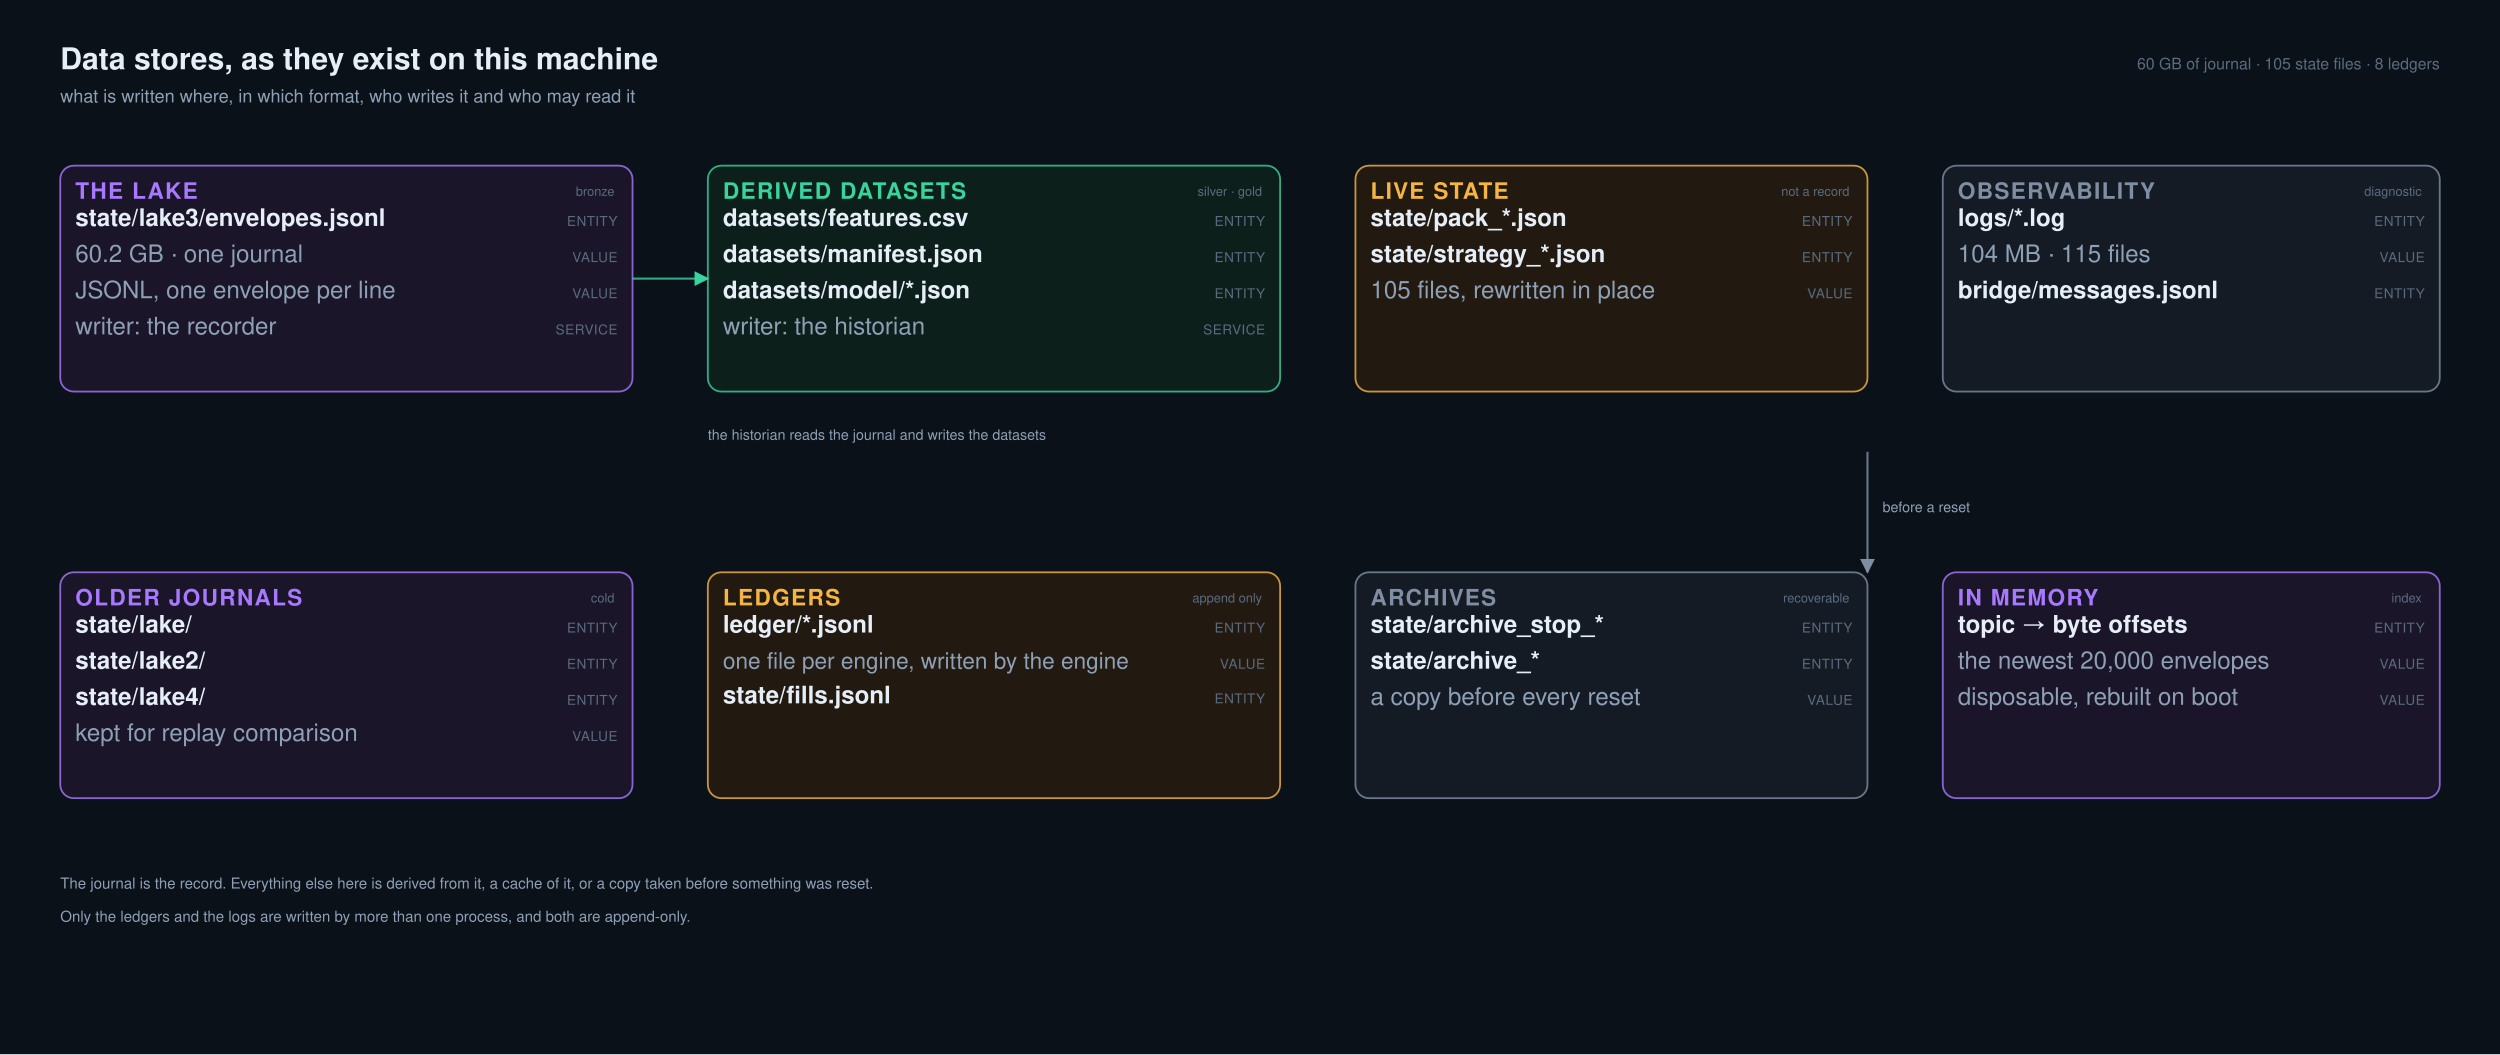
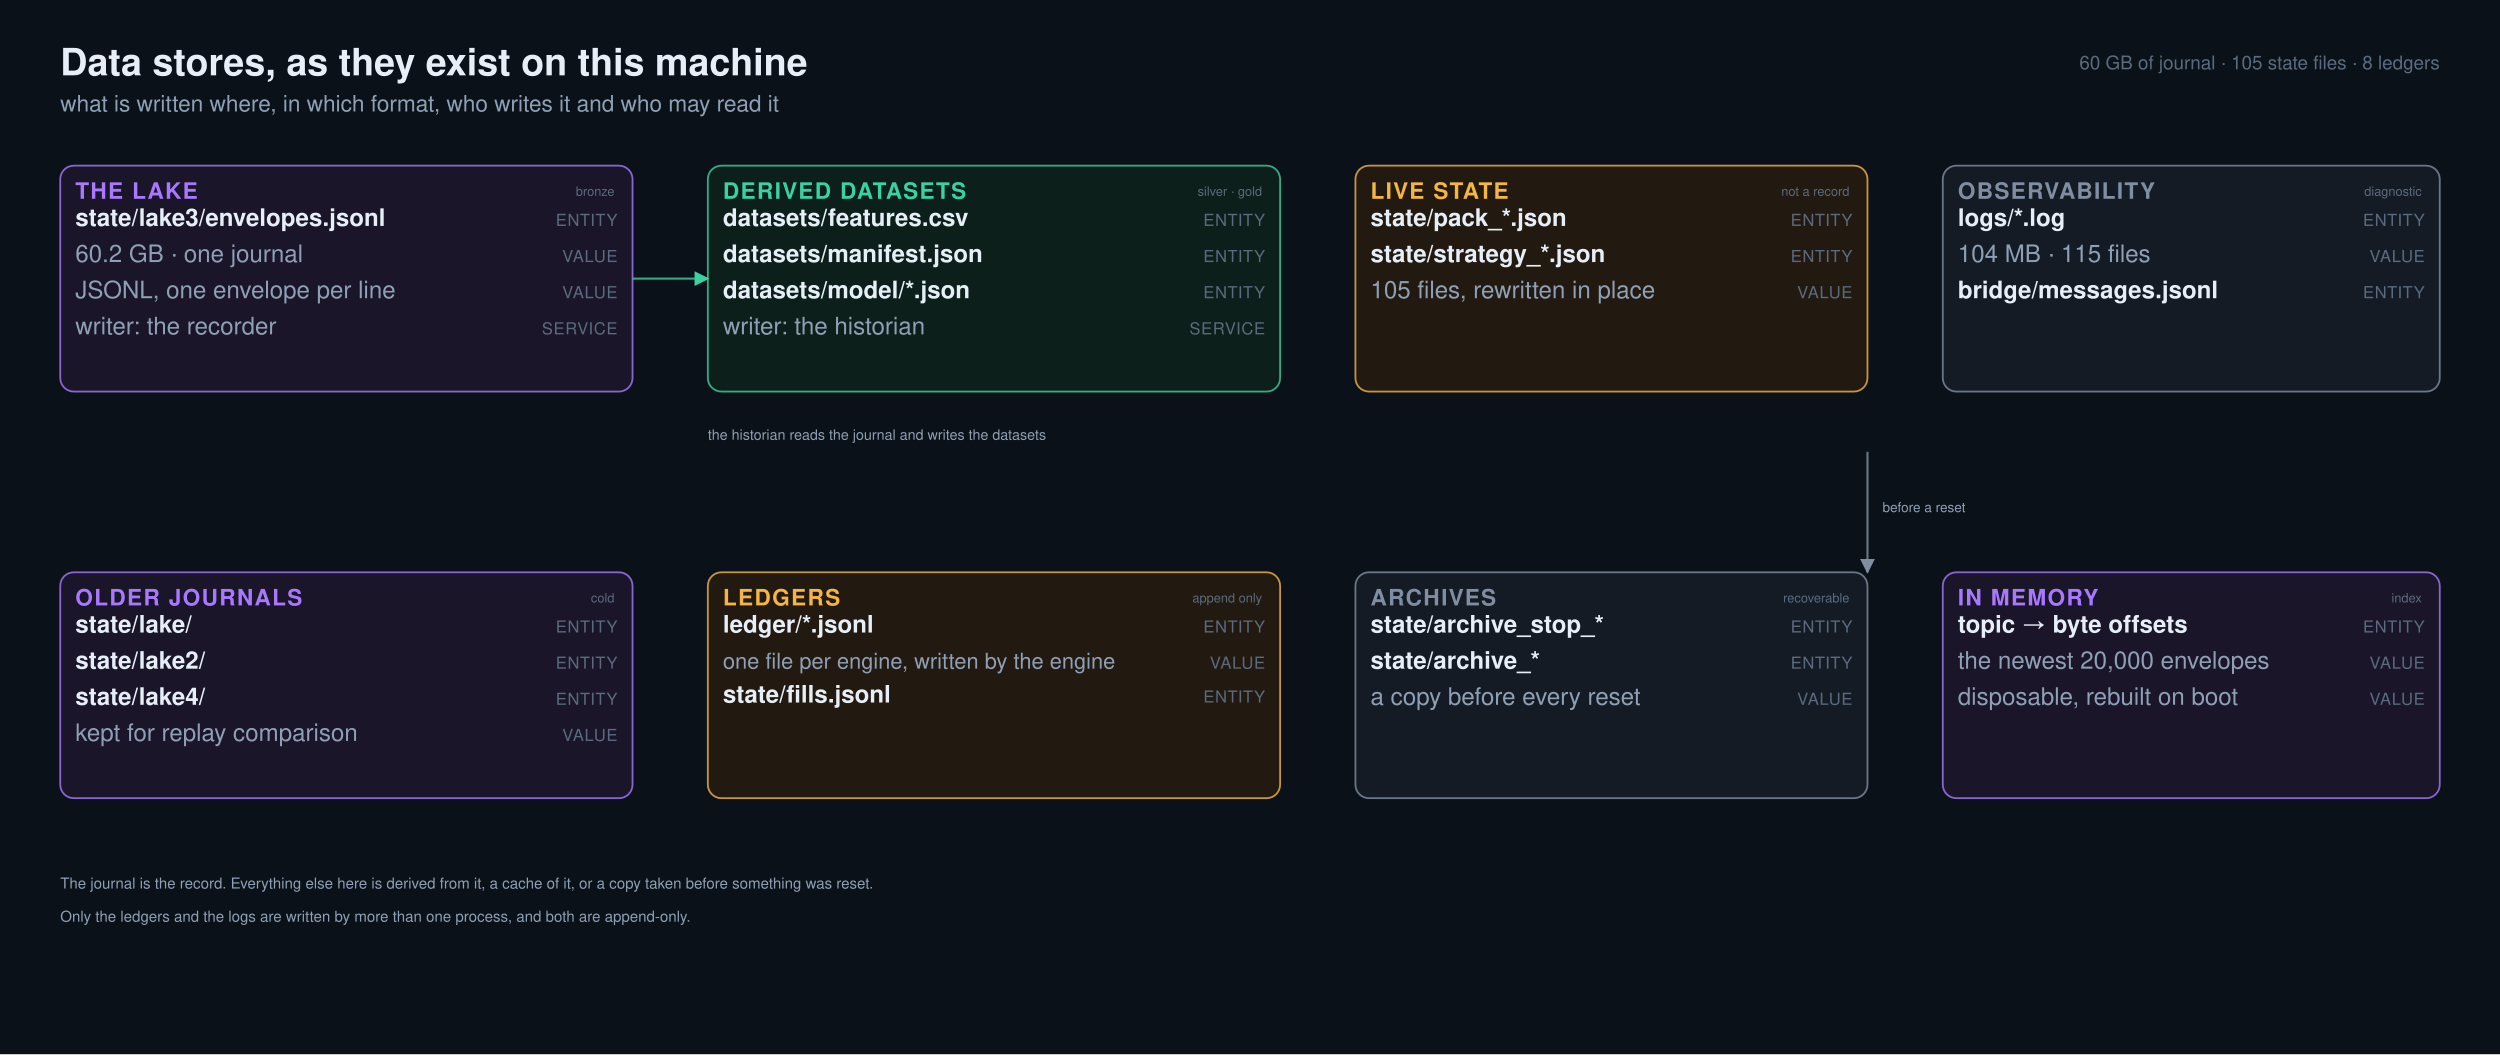
<svg xmlns="http://www.w3.org/2000/svg" width="1660" height="700" viewBox="0 0 1660 700" font-family="-apple-system, BlinkMacSystemFont, Helvetica, Arial, sans-serif">
  <rect width="1660" height="700" fill="#0b1118" />
  <marker id="a-market" viewBox="0 0 10 10" refX="9" refY="5" markerWidth="7" markerHeight="7" orient="auto-start-reverse">
    <path d="M 0 0 L 10 5 L 0 10 z" fill="#4f9bff" />
  </marker>
  <marker id="a-intel" viewBox="0 0 10 10" refX="9" refY="5" markerWidth="7" markerHeight="7" orient="auto-start-reverse">
    <path d="M 0 0 L 10 5 L 0 10 z" fill="#38d39f" />
  </marker>
  <marker id="a-model" viewBox="0 0 10 10" refX="9" refY="5" markerWidth="7" markerHeight="7" orient="auto-start-reverse">
    <path d="M 0 0 L 10 5 L 0 10 z" fill="#f5b544" />
  </marker>
  <marker id="a-risk" viewBox="0 0 10 10" refX="9" refY="5" markerWidth="7" markerHeight="7" orient="auto-start-reverse">
    <path d="M 0 0 L 10 5 L 0 10 z" fill="#ef6b6b" />
  </marker>
  <marker id="a-evidence" viewBox="0 0 10 10" refX="9" refY="5" markerWidth="7" markerHeight="7" orient="auto-start-reverse">
    <path d="M 0 0 L 10 5 L 0 10 z" fill="#a879ff" />
  </marker>
  <marker id="a-control" viewBox="0 0 10 10" refX="9" refY="5" markerWidth="7" markerHeight="7" orient="auto-start-reverse">
    <path d="M 0 0 L 10 5 L 0 10 z" fill="#7f8ea3" />
  </marker>
-   <text x="40" y="46" fill="#e6eef8" font-size="20" font-weight="700">Data stores, as they exist on this machine</text>
-   <text x="40" y="68" fill="#8ea0b6" font-size="12">what is written where, in which format, who writes it and who may read it</text>
-   <text x="1620" y="46" fill="#5a6b80" font-size="10.5" text-anchor="end">60 GB of journal · 105 state files · 8 ledgers</text>
+   <text x="40" y="50" fill="#e6eef8" font-size="25" font-weight="700">Data stores, as they exist on this machine</text>
+   <text x="40" y="74" fill="#8ea0b6" font-size="15">what is written where, in which format, who writes it and who may read it</text>
+   <text x="1620" y="46" fill="#5a6b80" font-size="12.5" text-anchor="end">60 GB of journal · 105 state files · 8 ledgers</text>
  <rect x="40" y="110" width="380" height="150" rx="9" fill="#1a1528" stroke="#a879ff" stroke-opacity="0.8" stroke-width="1.2" />
  <text x="50" y="132" fill="#a879ff" font-size="15.0" font-weight="700" letter-spacing="0.06em">THE LAKE</text>
  <text x="408" y="130" fill="#5a6b80" font-size="8.5" text-anchor="end">bronze</text>
  <text x="50" y="150" fill="#e6eef8" font-size="16.0" font-weight="600">state/lake3/envelopes.jsonl</text>
-   <text x="410" y="150" fill="#5a6b80" font-size="9" text-anchor="end" letter-spacing="0.04em">ENTITY</text>
+   <text x="410" y="150" fill="#5a6b80" font-size="11" text-anchor="end" letter-spacing="0.04em">ENTITY</text>
  <text x="50" y="174.0" fill="#8ea0b6" font-size="16.0" font-weight="400">60.2 GB · one journal</text>
-   <text x="410" y="174.0" fill="#5a6b80" font-size="9" text-anchor="end" letter-spacing="0.04em">VALUE</text>
+   <text x="410" y="174.0" fill="#5a6b80" font-size="11" text-anchor="end" letter-spacing="0.04em">VALUE</text>
  <text x="50" y="198.0" fill="#8ea0b6" font-size="16.0" font-weight="400">JSONL, one envelope per line</text>
-   <text x="410" y="198.0" fill="#5a6b80" font-size="9" text-anchor="end" letter-spacing="0.04em">VALUE</text>
+   <text x="410" y="198.0" fill="#5a6b80" font-size="11" text-anchor="end" letter-spacing="0.04em">VALUE</text>
  <text x="50" y="222.0" fill="#8ea0b6" font-size="16.0" font-weight="400">writer: the recorder</text>
-   <text x="410" y="222.0" fill="#5a6b80" font-size="9" text-anchor="end" letter-spacing="0.04em">SERVICE</text>
+   <text x="410" y="222.0" fill="#5a6b80" font-size="11" text-anchor="end" letter-spacing="0.04em">SERVICE</text>
  <rect x="470" y="110" width="380" height="150" rx="9" fill="#0d1f1a" stroke="#38d39f" stroke-opacity="0.8" stroke-width="1.2" />
  <text x="480" y="132" fill="#38d39f" font-size="15.0" font-weight="700" letter-spacing="0.06em">DERIVED DATASETS</text>
  <text x="838" y="130" fill="#5a6b80" font-size="8.5" text-anchor="end">silver · gold</text>
  <text x="480" y="150" fill="#e6eef8" font-size="16.0" font-weight="600">datasets/features.csv</text>
-   <text x="840" y="150" fill="#5a6b80" font-size="9" text-anchor="end" letter-spacing="0.04em">ENTITY</text>
+   <text x="840" y="150" fill="#5a6b80" font-size="11" text-anchor="end" letter-spacing="0.04em">ENTITY</text>
  <text x="480" y="174.0" fill="#e6eef8" font-size="16.0" font-weight="600">datasets/manifest.json</text>
-   <text x="840" y="174.0" fill="#5a6b80" font-size="9" text-anchor="end" letter-spacing="0.04em">ENTITY</text>
+   <text x="840" y="174.0" fill="#5a6b80" font-size="11" text-anchor="end" letter-spacing="0.04em">ENTITY</text>
  <text x="480" y="198.0" fill="#e6eef8" font-size="16.0" font-weight="600">datasets/model/*.json</text>
-   <text x="840" y="198.0" fill="#5a6b80" font-size="9" text-anchor="end" letter-spacing="0.04em">ENTITY</text>
+   <text x="840" y="198.0" fill="#5a6b80" font-size="11" text-anchor="end" letter-spacing="0.04em">ENTITY</text>
  <text x="480" y="222.0" fill="#8ea0b6" font-size="16.0" font-weight="400">writer: the historian</text>
-   <text x="840" y="222.0" fill="#5a6b80" font-size="9" text-anchor="end" letter-spacing="0.04em">SERVICE</text>
+   <text x="840" y="222.0" fill="#5a6b80" font-size="11" text-anchor="end" letter-spacing="0.04em">SERVICE</text>
  <rect x="900" y="110" width="340" height="150" rx="9" fill="#221a10" stroke="#f5b544" stroke-opacity="0.8" stroke-width="1.2" />
  <text x="910" y="132" fill="#f5b544" font-size="15.0" font-weight="700" letter-spacing="0.06em">LIVE STATE</text>
  <text x="1228" y="130" fill="#5a6b80" font-size="8.5" text-anchor="end">not a record</text>
  <text x="910" y="150" fill="#e6eef8" font-size="16.0" font-weight="600">state/pack_*.json</text>
-   <text x="1230" y="150" fill="#5a6b80" font-size="9" text-anchor="end" letter-spacing="0.04em">ENTITY</text>
+   <text x="1230" y="150" fill="#5a6b80" font-size="11" text-anchor="end" letter-spacing="0.04em">ENTITY</text>
  <text x="910" y="174.0" fill="#e6eef8" font-size="16.0" font-weight="600">state/strategy_*.json</text>
-   <text x="1230" y="174.0" fill="#5a6b80" font-size="9" text-anchor="end" letter-spacing="0.04em">ENTITY</text>
+   <text x="1230" y="174.0" fill="#5a6b80" font-size="11" text-anchor="end" letter-spacing="0.04em">ENTITY</text>
  <text x="910" y="198.0" fill="#8ea0b6" font-size="16.0" font-weight="400">105 files, rewritten in place</text>
-   <text x="1230" y="198.0" fill="#5a6b80" font-size="9" text-anchor="end" letter-spacing="0.04em">VALUE</text>
+   <text x="1230" y="198.0" fill="#5a6b80" font-size="11" text-anchor="end" letter-spacing="0.04em">VALUE</text>
  <rect x="1290" y="110" width="330" height="150" rx="9" fill="#151b24" stroke="#7f8ea3" stroke-opacity="0.8" stroke-width="1.2" />
  <text x="1300" y="132" fill="#7f8ea3" font-size="15.0" font-weight="700" letter-spacing="0.06em">OBSERVABILITY</text>
  <text x="1608" y="130" fill="#5a6b80" font-size="8.5" text-anchor="end">diagnostic</text>
  <text x="1300" y="150" fill="#e6eef8" font-size="16.0" font-weight="600">logs/*.log</text>
-   <text x="1610" y="150" fill="#5a6b80" font-size="9" text-anchor="end" letter-spacing="0.04em">ENTITY</text>
+   <text x="1610" y="150" fill="#5a6b80" font-size="11" text-anchor="end" letter-spacing="0.04em">ENTITY</text>
  <text x="1300" y="174.0" fill="#8ea0b6" font-size="16.0" font-weight="400">104 MB · 115 files</text>
-   <text x="1610" y="174.0" fill="#5a6b80" font-size="9" text-anchor="end" letter-spacing="0.04em">VALUE</text>
+   <text x="1610" y="174.0" fill="#5a6b80" font-size="11" text-anchor="end" letter-spacing="0.04em">VALUE</text>
  <text x="1300" y="198.0" fill="#e6eef8" font-size="16.0" font-weight="600">bridge/messages.jsonl</text>
-   <text x="1610" y="198.0" fill="#5a6b80" font-size="9" text-anchor="end" letter-spacing="0.04em">ENTITY</text>
+   <text x="1610" y="198.0" fill="#5a6b80" font-size="11" text-anchor="end" letter-spacing="0.04em">ENTITY</text>
  <rect x="40" y="380" width="380" height="150" rx="9" fill="#1a1528" stroke="#a879ff" stroke-opacity="0.8" stroke-width="1.2" />
  <text x="50" y="402" fill="#a879ff" font-size="15.0" font-weight="700" letter-spacing="0.06em">OLDER JOURNALS</text>
  <text x="408" y="400" fill="#5a6b80" font-size="8.5" text-anchor="end">cold</text>
  <text x="50" y="420" fill="#e6eef8" font-size="16.0" font-weight="600">state/lake/</text>
-   <text x="410" y="420" fill="#5a6b80" font-size="9" text-anchor="end" letter-spacing="0.04em">ENTITY</text>
+   <text x="410" y="420" fill="#5a6b80" font-size="11" text-anchor="end" letter-spacing="0.04em">ENTITY</text>
  <text x="50" y="444.0" fill="#e6eef8" font-size="16.0" font-weight="600">state/lake2/</text>
-   <text x="410" y="444.0" fill="#5a6b80" font-size="9" text-anchor="end" letter-spacing="0.04em">ENTITY</text>
+   <text x="410" y="444.0" fill="#5a6b80" font-size="11" text-anchor="end" letter-spacing="0.04em">ENTITY</text>
  <text x="50" y="468.0" fill="#e6eef8" font-size="16.0" font-weight="600">state/lake4/</text>
-   <text x="410" y="468.0" fill="#5a6b80" font-size="9" text-anchor="end" letter-spacing="0.04em">ENTITY</text>
+   <text x="410" y="468.0" fill="#5a6b80" font-size="11" text-anchor="end" letter-spacing="0.04em">ENTITY</text>
  <text x="50" y="492.0" fill="#8ea0b6" font-size="16.0" font-weight="400">kept for replay comparison</text>
-   <text x="410" y="492.0" fill="#5a6b80" font-size="9" text-anchor="end" letter-spacing="0.04em">VALUE</text>
+   <text x="410" y="492.0" fill="#5a6b80" font-size="11" text-anchor="end" letter-spacing="0.04em">VALUE</text>
  <rect x="470" y="380" width="380" height="150" rx="9" fill="#221a10" stroke="#f5b544" stroke-opacity="0.8" stroke-width="1.2" />
  <text x="480" y="402" fill="#f5b544" font-size="15.0" font-weight="700" letter-spacing="0.06em">LEDGERS</text>
  <text x="838" y="400" fill="#5a6b80" font-size="8.5" text-anchor="end">append only</text>
  <text x="480" y="420" fill="#e6eef8" font-size="16.0" font-weight="600">ledger/*.jsonl</text>
-   <text x="840" y="420" fill="#5a6b80" font-size="9" text-anchor="end" letter-spacing="0.04em">ENTITY</text>
-   <text x="480" y="444.0" fill="#8ea0b6" font-size="15.0" font-weight="400">one file per engine, written by the engine</text>
-   <text x="840" y="444.0" fill="#5a6b80" font-size="9" text-anchor="end" letter-spacing="0.04em">VALUE</text>
-   <text x="480" y="467.0" fill="#e6eef8" font-size="16.0" font-weight="600">state/fills.jsonl</text>
-   <text x="840" y="467.0" fill="#5a6b80" font-size="9" text-anchor="end" letter-spacing="0.04em">ENTITY</text>
+   <text x="840" y="420" fill="#5a6b80" font-size="11" text-anchor="end" letter-spacing="0.04em">ENTITY</text>
+   <text x="480" y="444.0" fill="#8ea0b6" font-size="14.5" font-weight="400">one file per engine, written by the engine</text>
+   <text x="840" y="444.0" fill="#5a6b80" font-size="11" text-anchor="end" letter-spacing="0.04em">VALUE</text>
+   <text x="480" y="466.5" fill="#e6eef8" font-size="16.0" font-weight="600">state/fills.jsonl</text>
+   <text x="840" y="466.5" fill="#5a6b80" font-size="11" text-anchor="end" letter-spacing="0.04em">ENTITY</text>
  <rect x="900" y="380" width="340" height="150" rx="9" fill="#151b24" stroke="#7f8ea3" stroke-opacity="0.8" stroke-width="1.2" />
  <text x="910" y="402" fill="#7f8ea3" font-size="15.0" font-weight="700" letter-spacing="0.06em">ARCHIVES</text>
  <text x="1228" y="400" fill="#5a6b80" font-size="8.5" text-anchor="end">recoverable</text>
  <text x="910" y="420" fill="#e6eef8" font-size="16.0" font-weight="600">state/archive_stop_*</text>
-   <text x="1230" y="420" fill="#5a6b80" font-size="9" text-anchor="end" letter-spacing="0.04em">ENTITY</text>
+   <text x="1230" y="420" fill="#5a6b80" font-size="11" text-anchor="end" letter-spacing="0.04em">ENTITY</text>
  <text x="910" y="444.0" fill="#e6eef8" font-size="16.0" font-weight="600">state/archive_*</text>
-   <text x="1230" y="444.0" fill="#5a6b80" font-size="9" text-anchor="end" letter-spacing="0.04em">ENTITY</text>
+   <text x="1230" y="444.0" fill="#5a6b80" font-size="11" text-anchor="end" letter-spacing="0.04em">ENTITY</text>
  <text x="910" y="468.0" fill="#8ea0b6" font-size="16.0" font-weight="400">a copy before every reset</text>
-   <text x="1230" y="468.0" fill="#5a6b80" font-size="9" text-anchor="end" letter-spacing="0.04em">VALUE</text>
+   <text x="1230" y="468.0" fill="#5a6b80" font-size="11" text-anchor="end" letter-spacing="0.04em">VALUE</text>
  <rect x="1290" y="380" width="330" height="150" rx="9" fill="#1a1528" stroke="#a879ff" stroke-opacity="0.8" stroke-width="1.2" />
  <text x="1300" y="402" fill="#a879ff" font-size="15.0" font-weight="700" letter-spacing="0.06em">IN MEMORY</text>
  <text x="1608" y="400" fill="#5a6b80" font-size="8.5" text-anchor="end">index</text>
  <text x="1300" y="420" fill="#e6eef8" font-size="16.0" font-weight="600">topic → byte offsets</text>
-   <text x="1610" y="420" fill="#5a6b80" font-size="9" text-anchor="end" letter-spacing="0.04em">ENTITY</text>
+   <text x="1610" y="420" fill="#5a6b80" font-size="11" text-anchor="end" letter-spacing="0.04em">ENTITY</text>
  <text x="1300" y="444.0" fill="#8ea0b6" font-size="16.0" font-weight="400">the newest 20,000 envelopes</text>
-   <text x="1610" y="444.0" fill="#5a6b80" font-size="9" text-anchor="end" letter-spacing="0.04em">VALUE</text>
+   <text x="1610" y="444.0" fill="#5a6b80" font-size="11" text-anchor="end" letter-spacing="0.04em">VALUE</text>
  <text x="1300" y="468.0" fill="#8ea0b6" font-size="16.0" font-weight="400">disposable, rebuilt on boot</text>
-   <text x="1610" y="468.0" fill="#5a6b80" font-size="9" text-anchor="end" letter-spacing="0.04em">VALUE</text>
+   <text x="1610" y="468.0" fill="#5a6b80" font-size="11" text-anchor="end" letter-spacing="0.04em">VALUE</text>
  <path d="M 420,185 L 470,185" fill="none" stroke="#38d39f" stroke-opacity="0.8" stroke-width="1.4" marker-end="url(#a-intel)" />
  <text x="470" y="292" fill="#8ea0b6" font-size="9.5" text-anchor="start" font-weight="400">the historian reads the journal and writes the datasets</text>
  <path d="M 1240,300 L 1240,380" fill="none" stroke="#7f8ea3" stroke-opacity="0.8" stroke-width="1.4" marker-end="url(#a-control)" />
-   <text x="1250" y="340" fill="#8ea0b6" font-size="9.5" text-anchor="start">before a reset</text>
+   <text x="1250" y="340" fill="#8ea0b6" font-size="9.0" text-anchor="start">before a reset</text>
  <text x="40" y="590" fill="#8ea0b6" font-size="10" text-anchor="start" font-weight="400">The journal is the record. Everything else here is derived from it, a cache of it, or a copy taken before something was reset.</text>
  <text x="40" y="612" fill="#8ea0b6" font-size="10" text-anchor="start" font-weight="400">Only the ledgers and the logs are written by more than one process, and both are append-only.</text>
</svg>
